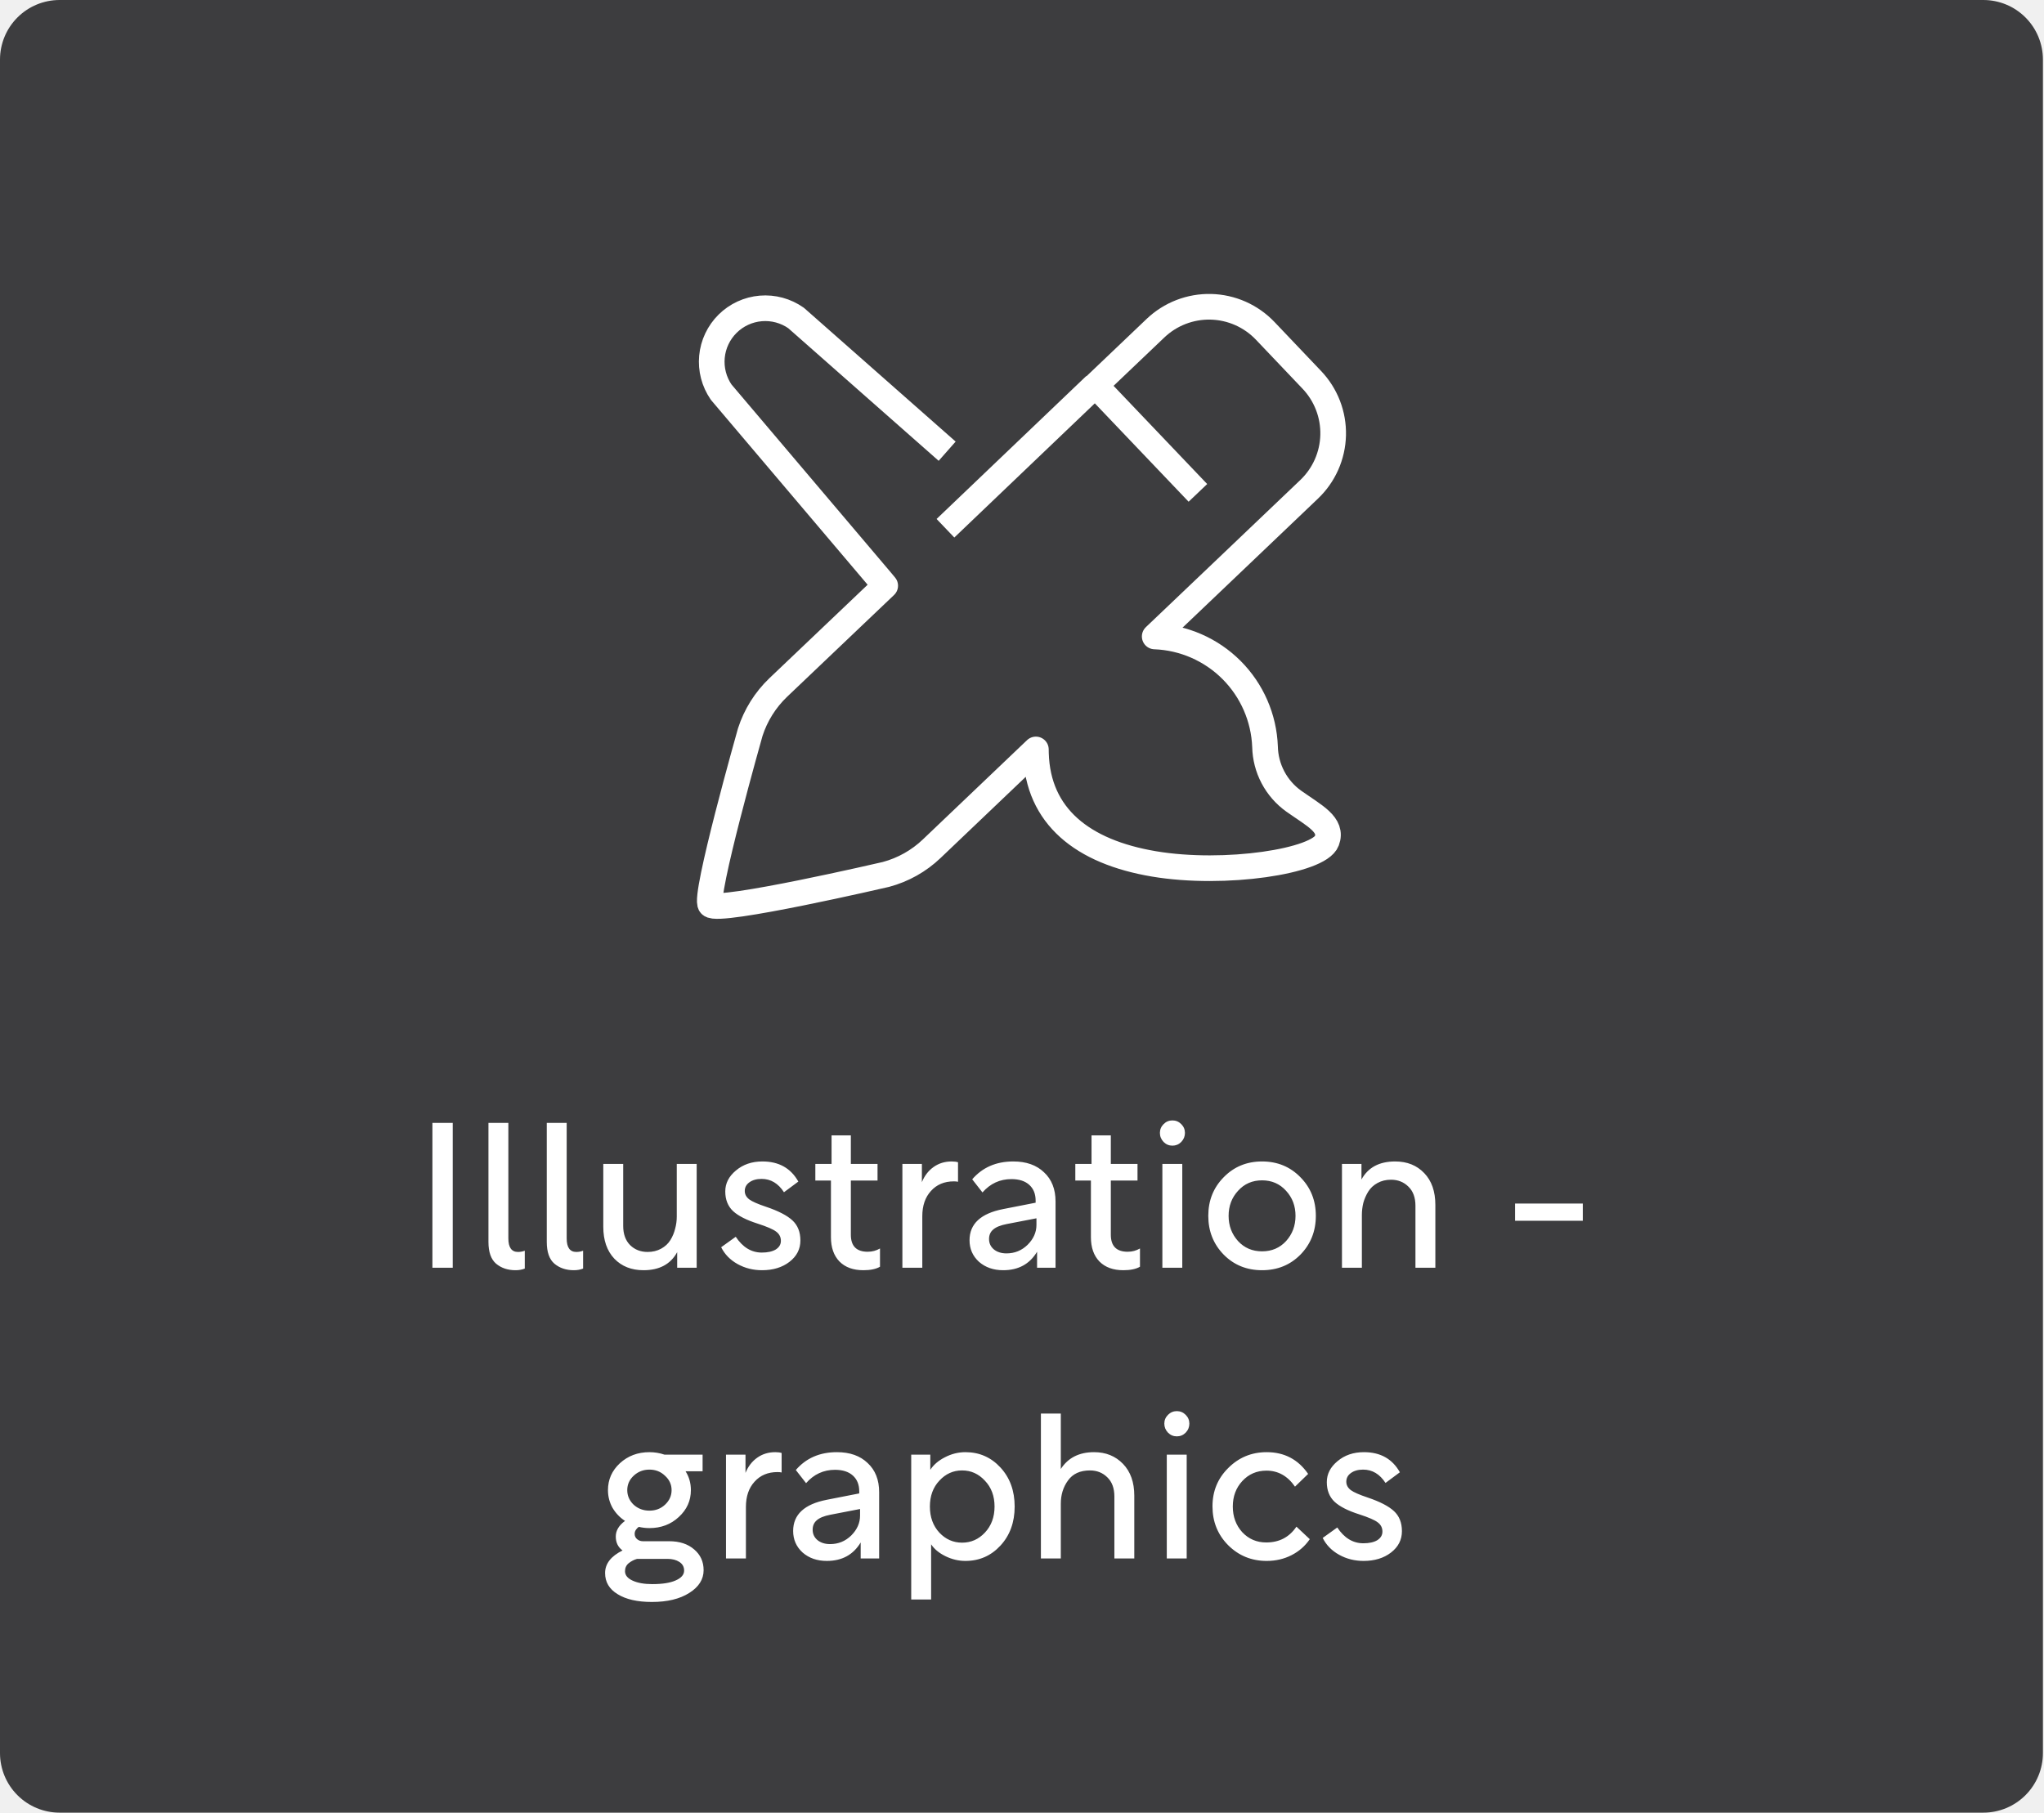
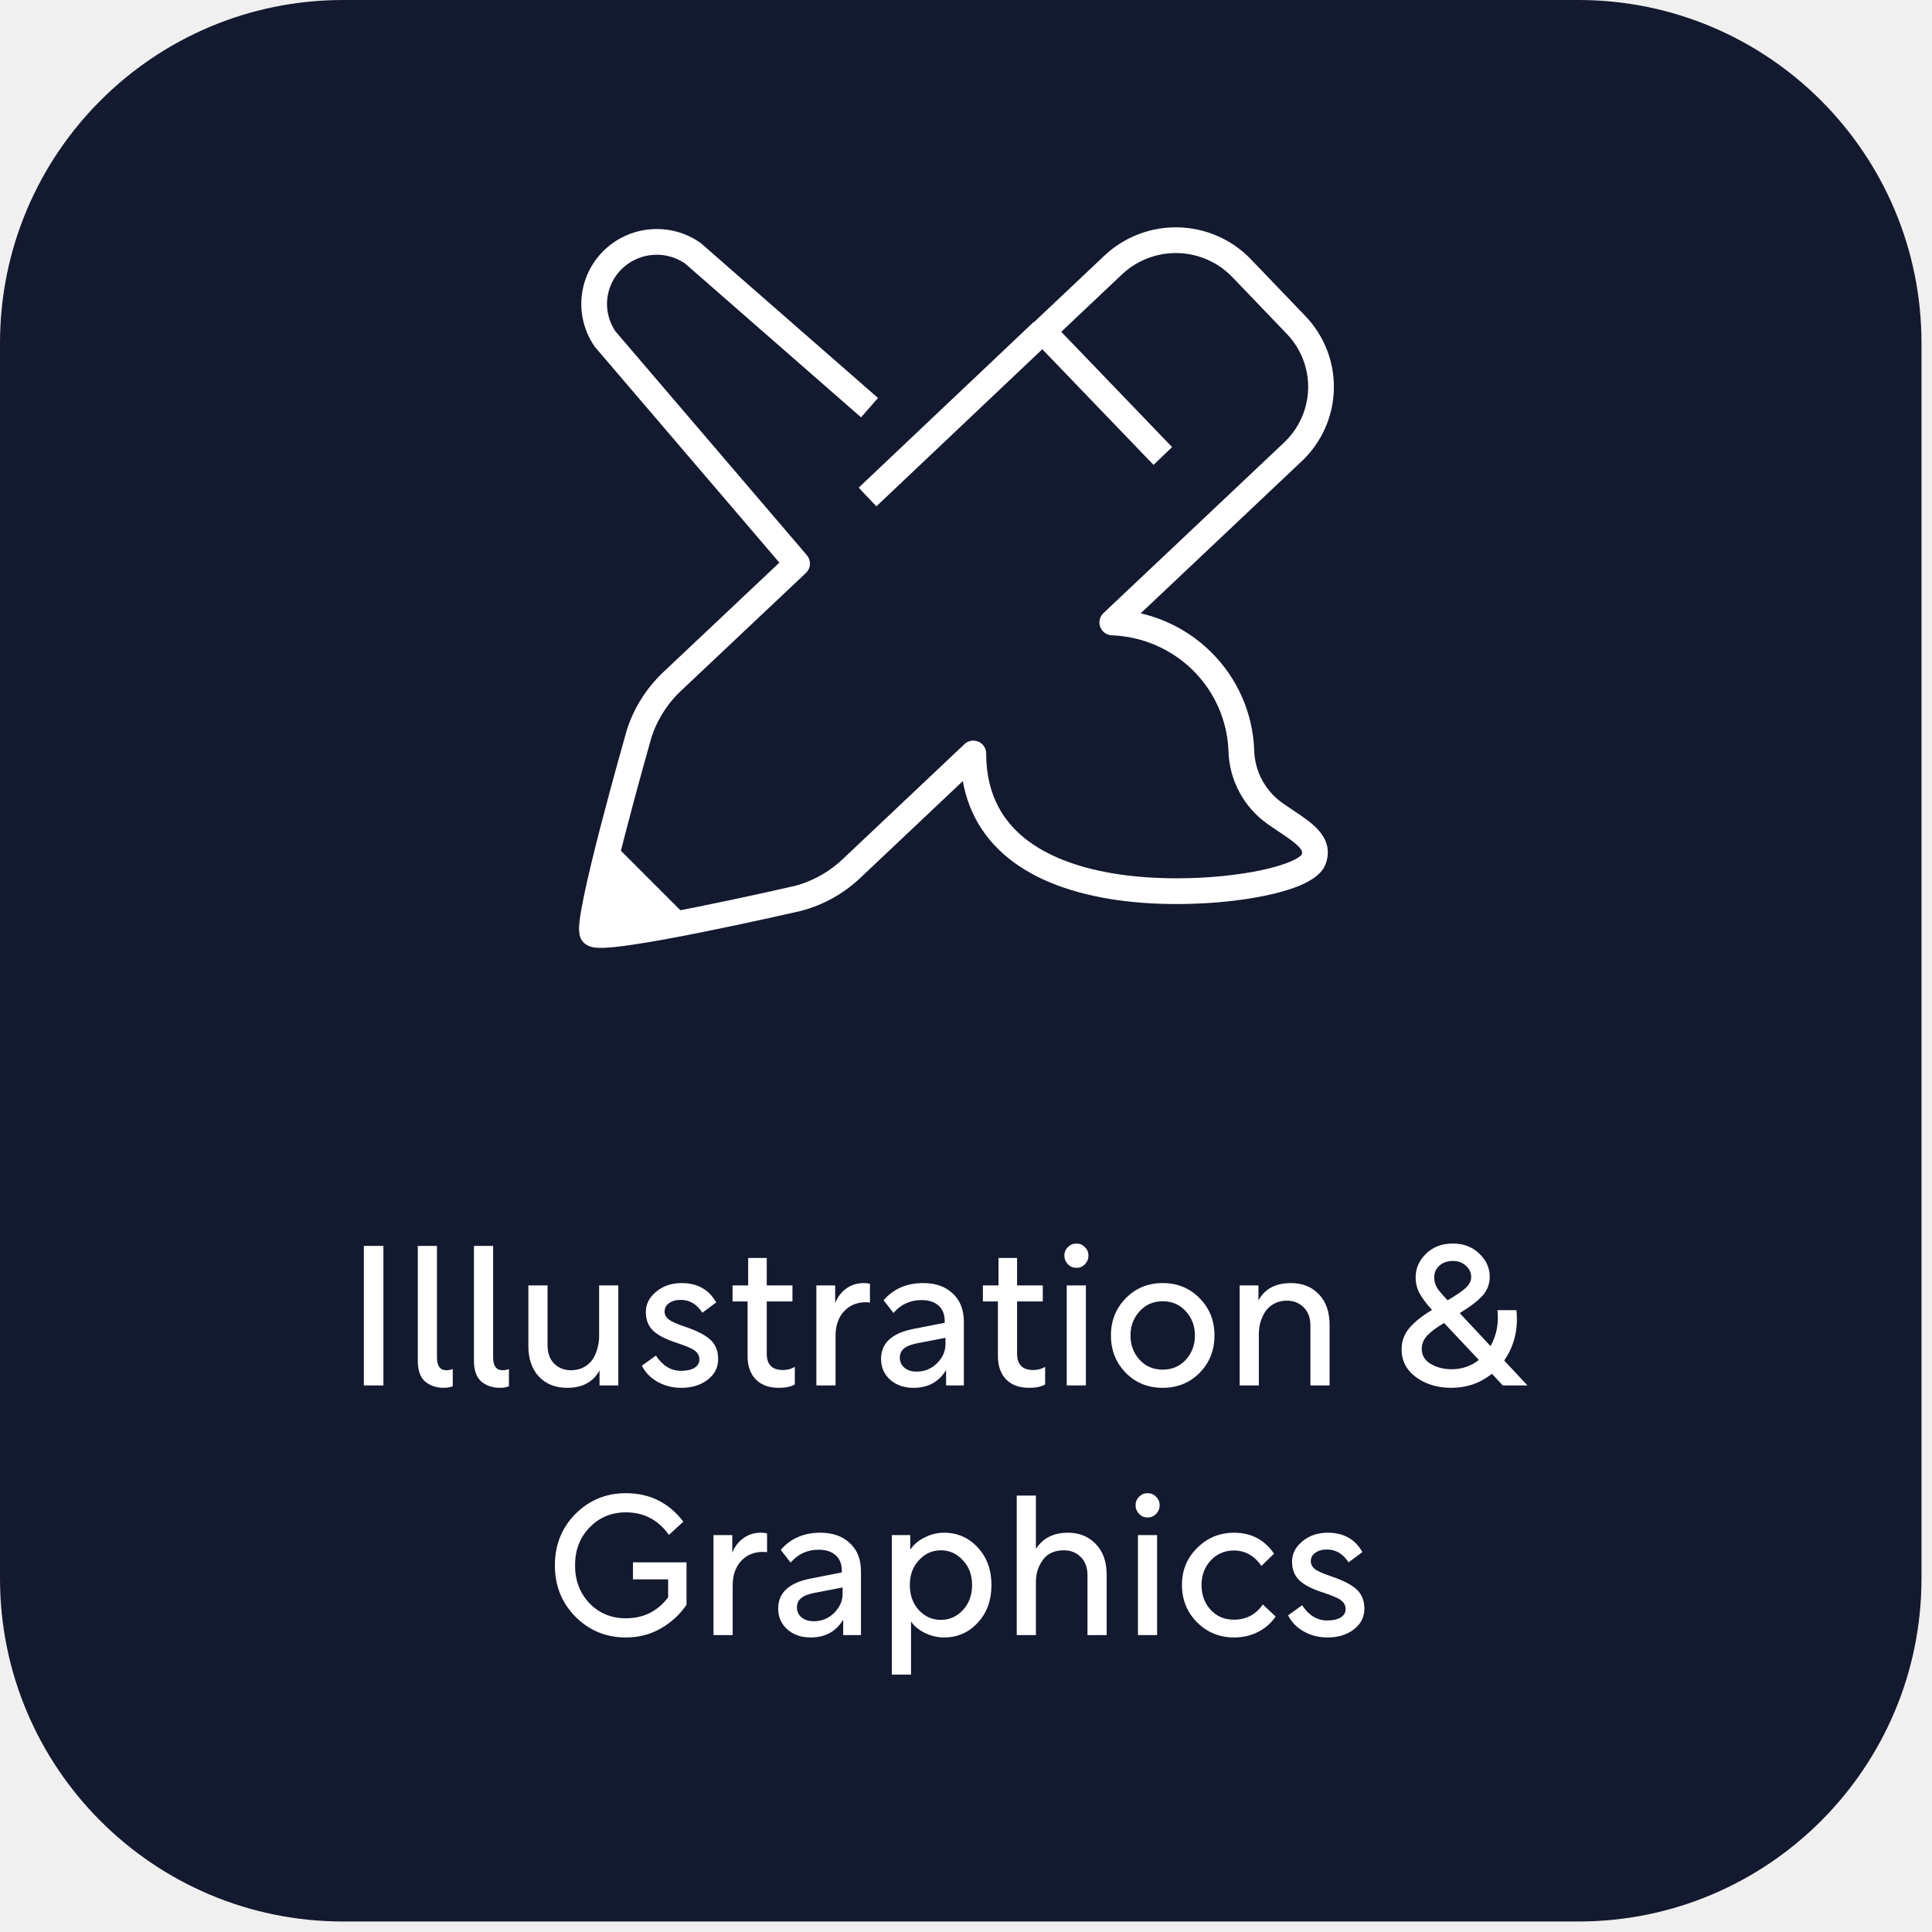
- <svg xmlns="http://www.w3.org/2000/svg" width="239" height="212" viewBox="0 0 239 212" fill="none">
-   <path d="M231.906 212H6.969C5.121 212 3.348 211.266 2.042 209.959C0.735 208.652 0 206.88 0 205.032L0 6.968C0 5.12 0.735 3.348 2.042 2.041C3.348 0.734 5.121 -1.90265e-08 6.969 0L231.906 0C233.754 0 235.526 0.734 236.833 2.041C238.14 3.348 238.874 5.12 238.874 6.968V205.032C238.874 206.88 238.14 208.652 236.833 209.959C235.526 211.266 233.754 212 231.906 212Z" fill="#3D3D3F" />
-   <path d="M50.561 148.271V131.327H52.937V148.271H50.561ZM57.113 131.327H59.441V144.839C59.441 145.895 59.817 146.423 60.569 146.423C60.841 146.423 61.105 146.375 61.361 146.279V148.367C61.041 148.495 60.681 148.559 60.281 148.559C59.369 148.559 58.609 148.303 58.001 147.791C57.409 147.279 57.113 146.431 57.113 145.247V131.327ZM63.933 131.327H66.261V144.839C66.261 145.895 66.637 146.423 67.389 146.423C67.661 146.423 67.925 146.375 68.181 146.279V148.367C67.861 148.495 67.501 148.559 67.101 148.559C66.189 148.559 65.429 148.303 64.821 147.791C64.229 147.279 63.933 146.431 63.933 145.247V131.327ZM75.245 148.559C73.837 148.559 72.701 148.111 71.837 147.215C70.973 146.303 70.541 145.055 70.541 143.471V136.127H72.869V143.375C72.869 144.335 73.141 145.087 73.685 145.631C74.229 146.159 74.909 146.423 75.725 146.423C76.317 146.423 76.845 146.295 77.309 146.039C77.773 145.783 78.133 145.447 78.389 145.031C78.645 144.615 78.829 144.175 78.941 143.711C79.069 143.247 79.133 142.775 79.133 142.295V136.127H81.461V148.271H79.181V146.447C78.413 147.855 77.101 148.559 75.245 148.559ZM84.324 145.871L86.028 144.647C86.844 145.879 87.86 146.495 89.076 146.495C89.764 146.495 90.308 146.375 90.708 146.135C91.108 145.879 91.308 145.543 91.308 145.127C91.308 144.679 91.124 144.319 90.756 144.047C90.404 143.775 89.684 143.463 88.596 143.111C87.284 142.695 86.324 142.207 85.716 141.647C85.108 141.071 84.804 140.303 84.804 139.343C84.804 138.399 85.22 137.583 86.052 136.895C86.884 136.191 87.916 135.839 89.148 135.839C91.068 135.839 92.468 136.623 93.348 138.191L91.668 139.439C90.996 138.399 90.124 137.879 89.052 137.879C88.46 137.879 87.98 138.015 87.612 138.287C87.26 138.543 87.084 138.879 87.084 139.295C87.084 139.679 87.26 140.007 87.612 140.279C87.964 140.535 88.62 140.823 89.58 141.143C91.004 141.623 92.028 142.151 92.652 142.727C93.276 143.303 93.588 144.087 93.588 145.079C93.588 146.087 93.164 146.919 92.316 147.575C91.468 148.231 90.396 148.559 89.1 148.559C88.06 148.559 87.108 148.319 86.244 147.839C85.38 147.359 84.74 146.703 84.324 145.871ZM95.336 136.127H97.232V132.791H99.488V136.127H102.608V138.071H99.488V144.407C99.488 145.735 100.144 146.399 101.456 146.399C101.984 146.399 102.464 146.271 102.896 146.015V148.151C102.432 148.423 101.784 148.559 100.952 148.559C99.768 148.559 98.84 148.223 98.168 147.551C97.496 146.863 97.16 145.911 97.16 144.695V138.071H95.336V136.127ZM105.514 136.127H107.794V138.263C108.098 137.511 108.554 136.919 109.162 136.487C109.77 136.055 110.474 135.839 111.274 135.839C111.578 135.839 111.826 135.871 112.018 135.935V138.215C111.89 138.183 111.73 138.167 111.538 138.167C110.418 138.167 109.522 138.543 108.85 139.295C108.178 140.031 107.842 141.015 107.842 142.247V148.271H105.514V136.127ZM113.366 145.055C113.366 143.135 114.678 141.919 117.302 141.407L121.094 140.663V140.423C121.094 139.639 120.846 139.023 120.35 138.575C119.854 138.127 119.158 137.903 118.262 137.903C116.918 137.903 115.79 138.423 114.878 139.463L113.678 137.927C114.878 136.535 116.478 135.839 118.478 135.839C119.998 135.839 121.198 136.263 122.078 137.111C122.974 137.943 123.422 139.079 123.422 140.519V148.271H121.262V146.399C120.398 147.839 119.078 148.559 117.302 148.559C116.166 148.559 115.222 148.231 114.47 147.575C113.734 146.903 113.366 146.063 113.366 145.055ZM115.646 144.911C115.646 145.407 115.838 145.815 116.222 146.135C116.606 146.439 117.094 146.591 117.686 146.591C118.646 146.591 119.47 146.255 120.158 145.583C120.846 144.895 121.19 144.119 121.19 143.255V142.487L117.71 143.159C116.974 143.303 116.446 143.519 116.126 143.807C115.806 144.079 115.646 144.447 115.646 144.911ZM125.734 136.127H127.63V132.791H129.886V136.127H133.006V138.071H129.886V144.407C129.886 145.735 130.542 146.399 131.854 146.399C132.382 146.399 132.862 146.271 133.294 146.015V148.151C132.83 148.423 132.182 148.559 131.35 148.559C130.166 148.559 129.238 148.223 128.566 147.551C127.894 146.863 127.558 145.911 127.558 144.695V138.071H125.734V136.127ZM135.913 136.127H138.241V148.271H135.913V136.127ZM136.057 133.559C135.769 133.255 135.625 132.903 135.625 132.503C135.625 132.103 135.769 131.759 136.057 131.471C136.345 131.183 136.689 131.039 137.089 131.039C137.489 131.039 137.833 131.183 138.121 131.471C138.409 131.759 138.553 132.103 138.553 132.503C138.553 132.903 138.409 133.255 138.121 133.559C137.833 133.847 137.489 133.991 137.089 133.991C136.689 133.991 136.345 133.847 136.057 133.559ZM152.058 146.735C150.858 147.951 149.362 148.559 147.57 148.559C145.778 148.559 144.282 147.951 143.082 146.735C141.882 145.503 141.282 143.991 141.282 142.199C141.282 140.407 141.882 138.903 143.082 137.687C144.282 136.455 145.778 135.839 147.57 135.839C149.362 135.839 150.858 136.455 152.058 137.687C153.258 138.903 153.858 140.407 153.858 142.199C153.858 143.991 153.258 145.503 152.058 146.735ZM144.762 139.271C144.026 140.071 143.658 141.047 143.658 142.199C143.658 143.351 144.026 144.335 144.762 145.151C145.498 145.951 146.434 146.351 147.57 146.351C148.706 146.351 149.642 145.951 150.378 145.151C151.114 144.335 151.482 143.351 151.482 142.199C151.482 141.047 151.114 140.071 150.378 139.271C149.642 138.455 148.706 138.047 147.57 138.047C146.434 138.047 145.498 138.455 144.762 139.271ZM156.913 148.271V136.127H159.193V137.951C159.961 136.543 161.273 135.839 163.129 135.839C164.537 135.839 165.673 136.295 166.537 137.207C167.401 138.103 167.833 139.343 167.833 140.927V148.271H165.505V141.023C165.505 140.063 165.233 139.319 164.689 138.791C164.145 138.247 163.465 137.975 162.649 137.975C162.057 137.975 161.529 138.103 161.065 138.359C160.601 138.615 160.241 138.951 159.985 139.367C159.729 139.783 159.537 140.223 159.409 140.687C159.297 141.151 159.241 141.623 159.241 142.103V148.271H156.913ZM185.074 142.775H177.154V140.759H185.074V142.775ZM70.752 183.975C70.752 182.887 71.433 182.007 72.793 181.335C72.264 180.951 72.001 180.407 72.001 179.703C72.001 179.015 72.361 178.407 73.081 177.879C72.472 177.479 71.984 176.967 71.617 176.343C71.264 175.703 71.088 175.015 71.088 174.279C71.088 173.047 71.552 171.999 72.481 171.135C73.424 170.271 74.576 169.839 75.936 169.839C76.544 169.839 77.129 169.935 77.689 170.127H82.153V172.071H80.16C80.576 172.727 80.784 173.463 80.784 174.279C80.784 175.511 80.312 176.559 79.368 177.423C78.441 178.287 77.296 178.719 75.936 178.719C75.52 178.719 75.105 178.671 74.689 178.575C74.368 178.815 74.209 179.087 74.209 179.391C74.209 179.647 74.305 179.855 74.496 180.015C74.689 180.175 74.912 180.255 75.168 180.255H78.24C79.457 180.255 80.433 180.575 81.168 181.215C81.904 181.839 82.272 182.647 82.272 183.639C82.272 184.711 81.713 185.599 80.593 186.303C79.489 187.007 78.032 187.359 76.225 187.359C74.528 187.359 73.192 187.055 72.216 186.447C71.24 185.855 70.752 185.031 70.752 183.975ZM77.76 172.599C77.264 172.119 76.656 171.879 75.936 171.879C75.216 171.879 74.6 172.119 74.088 172.599C73.593 173.063 73.344 173.623 73.344 174.279C73.344 174.935 73.593 175.503 74.088 175.983C74.6 176.447 75.216 176.679 75.936 176.679C76.656 176.679 77.264 176.447 77.76 175.983C78.272 175.503 78.528 174.935 78.528 174.279C78.528 173.623 78.272 173.063 77.76 172.599ZM73.081 183.759C73.081 184.223 73.376 184.591 73.969 184.863C74.561 185.135 75.329 185.271 76.272 185.271C77.457 185.271 78.368 185.127 79.008 184.839C79.665 184.551 79.993 184.167 79.993 183.687C79.993 183.255 79.808 182.919 79.441 182.679C79.073 182.439 78.609 182.319 78.049 182.319H74.496C74.144 182.415 73.817 182.583 73.513 182.823C73.225 183.063 73.081 183.375 73.081 183.759ZM84.889 170.127H87.169V172.263C87.474 171.511 87.93 170.919 88.537 170.487C89.145 170.055 89.85 169.839 90.65 169.839C90.954 169.839 91.201 169.871 91.394 169.935V172.215C91.266 172.183 91.106 172.167 90.913 172.167C89.793 172.167 88.897 172.543 88.225 173.295C87.553 174.031 87.218 175.015 87.218 176.247V182.271H84.889V170.127ZM92.741 179.055C92.741 177.135 94.053 175.919 96.677 175.407L100.469 174.663V174.423C100.469 173.639 100.221 173.023 99.725 172.575C99.229 172.127 98.533 171.903 97.637 171.903C96.293 171.903 95.165 172.423 94.253 173.463L93.053 171.927C94.253 170.535 95.853 169.839 97.853 169.839C99.373 169.839 100.573 170.263 101.453 171.111C102.349 171.943 102.797 173.079 102.797 174.519V182.271H100.637V180.399C99.773 181.839 98.453 182.559 96.677 182.559C95.541 182.559 94.597 182.231 93.845 181.575C93.109 180.903 92.741 180.063 92.741 179.055ZM95.021 178.911C95.021 179.407 95.213 179.815 95.597 180.135C95.981 180.439 96.469 180.591 97.061 180.591C98.021 180.591 98.845 180.255 99.533 179.583C100.221 178.895 100.565 178.119 100.565 177.255V176.487L97.085 177.159C96.349 177.303 95.821 177.519 95.501 177.807C95.181 178.079 95.021 178.447 95.021 178.911ZM106.546 170.127H108.778V171.903C109.162 171.311 109.73 170.823 110.482 170.439C111.25 170.039 112.05 169.839 112.882 169.839C114.514 169.839 115.882 170.439 116.986 171.639C118.09 172.839 118.642 174.359 118.642 176.199C118.642 178.039 118.09 179.559 116.986 180.759C115.882 181.959 114.514 182.559 112.882 182.559C112.082 182.559 111.306 182.375 110.554 182.007C109.802 181.639 109.242 181.175 108.874 180.615V187.071H106.546V170.127ZM109.834 173.175C109.098 173.959 108.73 174.967 108.73 176.199C108.73 177.431 109.098 178.447 109.834 179.247C110.57 180.031 111.458 180.423 112.498 180.423C113.538 180.423 114.426 180.031 115.162 179.247C115.914 178.447 116.29 177.431 116.29 176.199C116.29 174.967 115.914 173.959 115.162 173.175C114.426 172.375 113.538 171.975 112.498 171.975C111.458 171.975 110.57 172.375 109.834 173.175ZM121.71 165.327H124.038V171.807C124.886 170.495 126.182 169.839 127.926 169.839C129.302 169.839 130.43 170.295 131.31 171.207C132.19 172.119 132.63 173.359 132.63 174.927V182.271H130.302V175.023C130.302 174.063 130.03 173.319 129.486 172.791C128.942 172.247 128.262 171.975 127.446 171.975C126.294 171.975 125.438 172.367 124.878 173.151C124.318 173.919 124.038 174.823 124.038 175.863V182.271H121.71V165.327ZM136.429 170.127H138.757V182.271H136.429V170.127ZM136.573 167.559C136.285 167.255 136.141 166.903 136.141 166.503C136.141 166.103 136.285 165.759 136.573 165.471C136.861 165.183 137.205 165.039 137.605 165.039C138.005 165.039 138.349 165.183 138.637 165.471C138.925 165.759 139.069 166.103 139.069 166.503C139.069 166.903 138.925 167.255 138.637 167.559C138.349 167.847 138.005 167.991 137.605 167.991C137.205 167.991 136.861 167.847 136.573 167.559ZM141.773 176.175C141.773 174.399 142.389 172.903 143.621 171.687C144.853 170.455 146.349 169.839 148.109 169.839C150.173 169.839 151.789 170.687 152.957 172.383L151.421 173.871C150.557 172.623 149.445 171.999 148.085 171.999C146.949 171.999 146.005 172.407 145.253 173.223C144.517 174.023 144.149 175.015 144.149 176.199C144.149 177.383 144.517 178.383 145.253 179.199C146.005 179.999 146.941 180.399 148.061 180.399C149.581 180.399 150.757 179.783 151.589 178.551L153.149 180.015C152.605 180.815 151.893 181.439 151.013 181.887C150.133 182.335 149.165 182.559 148.109 182.559C146.333 182.559 144.829 181.943 143.597 180.711C142.381 179.479 141.773 177.967 141.773 176.175ZM154.66 179.871L156.364 178.647C157.18 179.879 158.196 180.495 159.412 180.495C160.1 180.495 160.644 180.375 161.044 180.135C161.444 179.879 161.644 179.543 161.644 179.127C161.644 178.679 161.46 178.319 161.092 178.047C160.74 177.775 160.02 177.463 158.932 177.111C157.62 176.695 156.66 176.207 156.052 175.647C155.444 175.071 155.14 174.303 155.14 173.343C155.14 172.399 155.556 171.583 156.388 170.895C157.22 170.191 158.252 169.839 159.484 169.839C161.404 169.839 162.804 170.623 163.684 172.191L162.004 173.439C161.332 172.399 160.46 171.879 159.388 171.879C158.796 171.879 158.316 172.015 157.948 172.287C157.596 172.543 157.42 172.879 157.42 173.295C157.42 173.679 157.596 174.007 157.948 174.279C158.3 174.535 158.956 174.823 159.916 175.143C161.34 175.623 162.364 176.151 162.988 176.727C163.612 177.303 163.924 178.087 163.924 179.079C163.924 180.087 163.5 180.919 162.652 181.575C161.804 182.231 160.732 182.559 159.436 182.559C158.396 182.559 157.444 182.319 156.58 181.839C155.716 181.359 155.076 180.703 154.66 179.871Z" fill="white" />
-   <path d="M110.549 61.782L128.049 45.065M110.749 52.771L93.084 37.192C91.883 36.346 90.422 35.95 88.959 36.072C87.495 36.194 86.12 36.828 85.076 37.861C84.032 38.895 83.385 40.263 83.247 41.725C83.11 43.188 83.492 44.652 84.325 45.862L103.054 67.962C103.054 67.962 103.224 68.172 103.505 68.502C100.124 71.722 90.994 80.411 90.994 80.411C89.487 81.853 88.364 83.647 87.724 85.632C87.724 85.632 82.224 105.042 83.084 105.812C83.935 106.841 103.584 102.271 103.584 102.271C105.6 101.733 107.447 100.695 108.954 99.252L121.123 87.652C121.123 87.81 121.123 87.979 121.131 88.124C121.346 95.478 126.585 99.63 134.915 101.035C143.245 102.44 154.253 100.72 155.138 98.353C155.852 96.453 153.727 95.433 151.273 93.699C150.258 92.972 149.426 92.018 148.844 90.914C148.261 89.809 147.944 88.584 147.917 87.336C147.79 83.955 146.39 80.747 143.998 78.355C141.605 75.963 138.398 74.563 135.017 74.436L142.778 67.045L153.068 57.235C153.931 56.414 154.624 55.431 155.107 54.342C155.59 53.253 155.853 52.08 155.882 50.889C155.911 49.698 155.705 48.514 155.275 47.403C154.845 46.292 154.201 45.276 153.378 44.415L147.938 38.695C147.116 37.832 146.132 37.139 145.043 36.656C143.953 36.173 142.779 35.91 141.587 35.881C140.396 35.852 139.21 36.059 138.098 36.488C136.987 36.918 135.97 37.562 135.108 38.385L128.088 45.075L140.068 57.645" stroke="white" stroke-width="3" stroke-linejoin="round" />
+ <svg xmlns="http://www.w3.org/2000/svg" width="178" height="178" viewBox="0 0 178 178" fill="none">
+   <rect width="177.032" height="177.032" rx="31.613" fill="#13192E" />
+   <path d="M33.521 127.645V114.789H35.324V127.645H33.521ZM38.492 114.789H40.258V125.041C40.258 125.842 40.543 126.243 41.114 126.243C41.32 126.243 41.52 126.206 41.715 126.134V127.718C41.472 127.815 41.199 127.864 40.895 127.864C40.203 127.864 39.627 127.669 39.165 127.281C38.716 126.892 38.492 126.249 38.492 125.351V114.789ZM43.666 114.789H45.432V125.041C45.432 125.842 45.718 126.243 46.288 126.243C46.495 126.243 46.695 126.206 46.889 126.134V127.718C46.647 127.815 46.373 127.864 46.07 127.864C45.378 127.864 44.801 127.669 44.34 127.281C43.891 126.892 43.666 126.249 43.666 125.351V114.789ZM52.249 127.864C51.181 127.864 50.319 127.524 49.663 126.844C49.008 126.152 48.68 125.205 48.68 124.003V118.431H50.446V123.93C50.446 124.659 50.653 125.229 51.066 125.642C51.478 126.043 51.994 126.243 52.613 126.243C53.062 126.243 53.463 126.146 53.815 125.952C54.167 125.757 54.44 125.502 54.635 125.187C54.829 124.871 54.968 124.537 55.053 124.185C55.151 123.833 55.199 123.475 55.199 123.111V118.431H56.965V127.645H55.236V126.261C54.653 127.329 53.657 127.864 52.249 127.864ZM59.137 125.824L60.43 124.895C61.049 125.83 61.82 126.298 62.743 126.298C63.265 126.298 63.678 126.206 63.981 126.024C64.285 125.83 64.436 125.575 64.436 125.26C64.436 124.92 64.297 124.647 64.018 124.44C63.751 124.234 63.204 123.997 62.379 123.73C61.383 123.414 60.655 123.044 60.194 122.619C59.732 122.182 59.502 121.599 59.502 120.871C59.502 120.155 59.817 119.536 60.449 119.014C61.08 118.48 61.863 118.213 62.797 118.213C64.254 118.213 65.317 118.807 65.984 119.997L64.71 120.944C64.2 120.155 63.538 119.76 62.725 119.76C62.276 119.76 61.911 119.864 61.632 120.07C61.365 120.264 61.231 120.519 61.231 120.835C61.231 121.126 61.365 121.375 61.632 121.581C61.899 121.776 62.397 121.994 63.125 122.237C64.206 122.601 64.983 123.002 65.456 123.439C65.93 123.876 66.166 124.471 66.166 125.223C66.166 125.988 65.845 126.619 65.201 127.117C64.558 127.615 63.744 127.864 62.761 127.864C61.972 127.864 61.25 127.681 60.594 127.317C59.939 126.953 59.453 126.455 59.137 125.824ZM67.492 118.431H68.931V115.9H70.642V118.431H73.01V119.906H70.642V124.713C70.642 125.721 71.14 126.225 72.136 126.225C72.536 126.225 72.9 126.128 73.228 125.933V127.554C72.876 127.76 72.385 127.864 71.753 127.864C70.855 127.864 70.151 127.609 69.641 127.099C69.131 126.577 68.876 125.854 68.876 124.932V119.906H67.492V118.431ZM75.215 118.431H76.945V120.052C77.176 119.481 77.522 119.032 77.983 118.704C78.444 118.376 78.978 118.213 79.585 118.213C79.816 118.213 80.004 118.237 80.15 118.285V120.015C80.053 119.991 79.931 119.979 79.786 119.979C78.936 119.979 78.256 120.264 77.746 120.835C77.237 121.393 76.982 122.14 76.982 123.074V127.645H75.215V118.431ZM81.173 125.205C81.173 123.748 82.168 122.826 84.159 122.437L87.036 121.873V121.691C87.036 121.096 86.848 120.628 86.472 120.288C86.095 119.948 85.567 119.779 84.887 119.779C83.868 119.779 83.012 120.173 82.32 120.962L81.409 119.797C82.32 118.741 83.534 118.213 85.051 118.213C86.205 118.213 87.115 118.534 87.783 119.178C88.463 119.809 88.802 120.671 88.802 121.763V127.645H87.164V126.225C86.508 127.317 85.507 127.864 84.159 127.864C83.297 127.864 82.581 127.615 82.01 127.117C81.452 126.607 81.173 125.97 81.173 125.205ZM82.903 125.096C82.903 125.472 83.048 125.782 83.34 126.024C83.631 126.255 84.001 126.37 84.45 126.37C85.179 126.37 85.804 126.115 86.326 125.606C86.848 125.084 87.109 124.495 87.109 123.839V123.257L84.469 123.766C83.91 123.876 83.51 124.04 83.267 124.258C83.024 124.464 82.903 124.744 82.903 125.096ZM90.556 118.431H91.995V115.9H93.707V118.431H96.074V119.906H93.707V124.713C93.707 125.721 94.204 126.225 95.2 126.225C95.6 126.225 95.965 126.128 96.292 125.933V127.554C95.94 127.76 95.449 127.864 94.817 127.864C93.919 127.864 93.215 127.609 92.705 127.099C92.195 126.577 91.94 125.854 91.94 124.932V119.906H90.556V118.431ZM98.279 118.431H100.046V127.645H98.279V118.431ZM98.389 116.483C98.17 116.252 98.061 115.985 98.061 115.681C98.061 115.378 98.17 115.117 98.389 114.898C98.607 114.68 98.868 114.571 99.172 114.571C99.475 114.571 99.736 114.68 99.955 114.898C100.173 115.117 100.282 115.378 100.282 115.681C100.282 115.985 100.173 116.252 99.955 116.483C99.736 116.701 99.475 116.81 99.172 116.81C98.868 116.81 98.607 116.701 98.389 116.483ZM110.529 126.48C109.618 127.402 108.483 127.864 107.124 127.864C105.764 127.864 104.629 127.402 103.718 126.48C102.808 125.545 102.353 124.398 102.353 123.038C102.353 121.678 102.808 120.537 103.718 119.615C104.629 118.68 105.764 118.213 107.124 118.213C108.483 118.213 109.618 118.68 110.529 119.615C111.439 120.537 111.894 121.678 111.894 123.038C111.894 124.398 111.439 125.545 110.529 126.48ZM104.993 120.816C104.435 121.423 104.155 122.164 104.155 123.038C104.155 123.912 104.435 124.659 104.993 125.278C105.552 125.885 106.262 126.188 107.124 126.188C107.986 126.188 108.696 125.885 109.254 125.278C109.813 124.659 110.092 123.912 110.092 123.038C110.092 122.164 109.813 121.423 109.254 120.816C108.696 120.197 107.986 119.888 107.124 119.888C106.262 119.888 105.552 120.197 104.993 120.816ZM114.213 127.645V118.431H115.943V119.815C116.525 118.747 117.521 118.213 118.929 118.213C119.997 118.213 120.859 118.559 121.515 119.25C122.17 119.93 122.498 120.871 122.498 122.073V127.645H120.732V122.146C120.732 121.417 120.525 120.853 120.112 120.452C119.7 120.04 119.184 119.833 118.565 119.833C118.116 119.833 117.715 119.93 117.363 120.125C117.011 120.319 116.738 120.574 116.543 120.889C116.349 121.205 116.204 121.539 116.106 121.891C116.021 122.243 115.979 122.601 115.979 122.965V127.645H114.213ZM133.704 127.864C132.453 127.864 131.379 127.542 130.481 126.898C129.582 126.243 129.133 125.381 129.133 124.313C129.133 123.584 129.364 122.941 129.825 122.382C130.298 121.812 131.003 121.247 131.937 120.689C131.415 120.118 131.033 119.609 130.79 119.159C130.547 118.71 130.426 118.219 130.426 117.684C130.426 116.859 130.742 116.137 131.373 115.518C132.016 114.886 132.842 114.571 133.849 114.571C134.845 114.571 135.658 114.88 136.289 115.499C136.933 116.106 137.254 116.816 137.254 117.63C137.254 118.273 137.042 118.844 136.617 119.342C136.192 119.827 135.482 120.373 134.487 120.98L137.327 124.021C137.886 123.014 138.098 121.909 137.965 120.707H139.713C139.895 122.443 139.518 123.991 138.584 125.351L140.732 127.645H138.456L137.455 126.571C136.374 127.433 135.124 127.864 133.704 127.864ZM130.99 124.24C130.978 124.847 131.251 125.32 131.81 125.66C132.38 125.988 133.024 126.152 133.74 126.152C134.687 126.152 135.525 125.867 136.253 125.296L133.048 121.891C132.368 122.291 131.858 122.668 131.518 123.02C131.179 123.372 131.003 123.779 130.99 124.24ZM133.849 116.173C133.352 116.173 132.939 116.319 132.611 116.61C132.295 116.901 132.138 117.253 132.138 117.666C132.138 118.043 132.229 118.376 132.411 118.668C132.605 118.959 132.927 119.335 133.376 119.797C134.165 119.335 134.723 118.953 135.051 118.65C135.379 118.346 135.543 118.012 135.543 117.648C135.543 117.247 135.379 116.901 135.051 116.61C134.735 116.319 134.335 116.173 133.849 116.173ZM53.016 148.952C51.754 147.677 51.123 146.099 51.123 144.217C51.123 142.335 51.754 140.757 53.016 139.483C54.291 138.208 55.839 137.571 57.66 137.571C59.857 137.571 61.623 138.445 62.959 140.193L61.629 141.413C60.646 140.029 59.323 139.337 57.66 139.337C56.324 139.337 55.208 139.804 54.309 140.739C53.423 141.662 52.98 142.821 52.98 144.217C52.98 145.613 53.423 146.779 54.309 147.713C55.208 148.636 56.324 149.097 57.66 149.097C59.286 149.097 60.585 148.454 61.557 147.167V145.51H58.315V143.944H63.25V147.859C62.619 148.769 61.824 149.498 60.865 150.044C59.906 150.59 58.837 150.864 57.66 150.864C55.839 150.864 54.291 150.226 53.016 148.952ZM65.737 141.431H67.467V143.052C67.698 142.481 68.044 142.032 68.505 141.704C68.966 141.376 69.5 141.213 70.107 141.213C70.338 141.213 70.526 141.237 70.672 141.285V143.015C70.575 142.991 70.453 142.979 70.308 142.979C69.458 142.979 68.778 143.264 68.268 143.835C67.758 144.393 67.503 145.14 67.503 146.074V150.645H65.737V141.431ZM71.695 148.205C71.695 146.748 72.69 145.826 74.681 145.437L77.558 144.873V144.691C77.558 144.096 77.37 143.628 76.993 143.288C76.617 142.948 76.089 142.779 75.409 142.779C74.39 142.779 73.534 143.173 72.842 143.962L71.931 142.797C72.842 141.741 74.056 141.213 75.573 141.213C76.726 141.213 77.637 141.534 78.305 142.178C78.984 142.809 79.324 143.671 79.324 144.763V150.645H77.686V149.225C77.03 150.317 76.028 150.864 74.681 150.864C73.819 150.864 73.103 150.615 72.532 150.117C71.974 149.607 71.695 148.97 71.695 148.205ZM73.424 148.096C73.424 148.472 73.57 148.782 73.862 149.024C74.153 149.255 74.523 149.37 74.972 149.37C75.701 149.37 76.326 149.115 76.848 148.606C77.37 148.084 77.631 147.495 77.631 146.839V146.257L74.99 146.766C74.432 146.876 74.031 147.04 73.789 147.258C73.546 147.464 73.424 147.744 73.424 148.096ZM82.168 141.431H83.862V142.779C84.153 142.329 84.584 141.959 85.155 141.668C85.737 141.364 86.344 141.213 86.976 141.213C88.214 141.213 89.252 141.668 90.089 142.578C90.927 143.489 91.346 144.642 91.346 146.038C91.346 147.434 90.927 148.587 90.089 149.498C89.252 150.408 88.214 150.864 86.976 150.864C86.369 150.864 85.78 150.724 85.209 150.445C84.639 150.166 84.214 149.813 83.935 149.389V154.287H82.168V141.431ZM84.663 143.744C84.105 144.338 83.825 145.103 83.825 146.038C83.825 146.973 84.105 147.744 84.663 148.351C85.221 148.945 85.895 149.243 86.684 149.243C87.473 149.243 88.147 148.945 88.706 148.351C89.276 147.744 89.561 146.973 89.561 146.038C89.561 145.103 89.276 144.338 88.706 143.744C88.147 143.137 87.473 142.833 86.684 142.833C85.895 142.833 85.221 143.137 84.663 143.744ZM93.674 137.789H95.44V142.706C96.083 141.71 97.067 141.213 98.39 141.213C99.434 141.213 100.29 141.559 100.957 142.25C101.625 142.942 101.959 143.883 101.959 145.073V150.645H100.193V145.146C100.193 144.417 99.986 143.853 99.573 143.452C99.161 143.04 98.645 142.833 98.026 142.833C97.152 142.833 96.502 143.131 96.077 143.725C95.652 144.308 95.44 144.994 95.44 145.783V150.645H93.674V137.789ZM104.841 141.431H106.607V150.645H104.841V141.431ZM104.95 139.483C104.732 139.252 104.623 138.985 104.623 138.681C104.623 138.378 104.732 138.117 104.95 137.898C105.169 137.68 105.43 137.571 105.733 137.571C106.037 137.571 106.298 137.68 106.516 137.898C106.735 138.117 106.844 138.378 106.844 138.681C106.844 138.985 106.735 139.252 106.516 139.483C106.298 139.701 106.037 139.81 105.733 139.81C105.43 139.81 105.169 139.701 104.95 139.483ZM108.896 146.02C108.896 144.672 109.364 143.537 110.298 142.615C111.233 141.68 112.368 141.213 113.704 141.213C115.27 141.213 116.496 141.856 117.382 143.143L116.217 144.272C115.561 143.325 114.717 142.851 113.685 142.851C112.824 142.851 112.107 143.161 111.537 143.78C110.978 144.387 110.699 145.14 110.699 146.038C110.699 146.936 110.978 147.695 111.537 148.314C112.107 148.921 112.817 149.225 113.667 149.225C114.82 149.225 115.713 148.757 116.344 147.823L117.528 148.933C117.115 149.54 116.575 150.014 115.907 150.354C115.239 150.694 114.505 150.864 113.704 150.864C112.356 150.864 111.215 150.396 110.28 149.461C109.358 148.527 108.896 147.379 108.896 146.02ZM118.674 148.824L119.967 147.895C120.586 148.83 121.357 149.298 122.279 149.298C122.801 149.298 123.214 149.206 123.518 149.024C123.821 148.83 123.973 148.575 123.973 148.26C123.973 147.92 123.833 147.647 123.554 147.44C123.287 147.234 122.741 146.997 121.915 146.73C120.92 146.414 120.191 146.044 119.73 145.619C119.269 145.182 119.038 144.599 119.038 143.871C119.038 143.155 119.354 142.536 119.985 142.014C120.616 141.48 121.399 141.213 122.334 141.213C123.791 141.213 124.853 141.807 125.521 142.997L124.246 143.944C123.736 143.155 123.074 142.76 122.261 142.76C121.812 142.76 121.448 142.864 121.169 143.07C120.901 143.264 120.768 143.519 120.768 143.835C120.768 144.126 120.901 144.375 121.169 144.581C121.436 144.776 121.933 144.994 122.662 145.237C123.742 145.601 124.519 146.002 124.992 146.439C125.466 146.876 125.703 147.471 125.703 148.223C125.703 148.988 125.381 149.619 124.738 150.117C124.094 150.615 123.281 150.864 122.297 150.864C121.508 150.864 120.786 150.681 120.131 150.317C119.475 149.953 118.989 149.455 118.674 148.824Z" fill="white" />
+   <path d="M79.928 45.789L96.056 30.52M80.112 37.559L63.832 23.329C62.725 22.556 61.38 22.194 60.03 22.306C58.681 22.418 57.415 22.996 56.452 23.94C55.49 24.884 54.894 26.133 54.767 27.469C54.64 28.805 54.992 30.143 55.76 31.248L73.021 51.434C73.021 51.434 73.177 51.626 73.436 51.928C70.32 54.869 61.906 62.806 61.906 62.806C60.518 64.123 59.482 65.761 58.893 67.575C58.893 67.575 53.824 85.304 54.616 86.007C55.401 86.947 73.509 82.773 73.509 82.773C75.367 82.282 77.069 81.333 78.458 80.015L89.673 69.419C89.673 69.564 89.673 69.718 89.68 69.851C89.879 76.568 94.707 80.36 102.384 81.644C110.061 82.927 120.206 81.356 121.021 79.194C121.679 77.459 119.721 76.527 117.459 74.943C116.524 74.279 115.757 73.408 115.221 72.399C114.684 71.39 114.391 70.271 114.367 69.131C114.249 66.043 112.959 63.113 110.754 60.928C108.55 58.743 105.593 57.464 102.478 57.348L109.63 50.597L119.114 41.636C119.909 40.886 120.548 39.989 120.993 38.994C121.438 37.999 121.681 36.928 121.707 35.84C121.734 34.752 121.544 33.67 121.148 32.655C120.752 31.64 120.157 30.713 119.399 29.926L114.386 24.701C113.628 23.913 112.722 23.28 111.717 22.839C110.713 22.398 109.631 22.158 108.533 22.131C107.435 22.105 106.342 22.294 105.318 22.686C104.293 23.078 103.357 23.667 102.562 24.418L96.092 30.529L107.133 42.011" stroke="white" stroke-width="2.371" stroke-linejoin="round" />
+   <path d="M63.581 84.757L54.807 85.916L56.297 77.473L63.581 84.757Z" fill="white" />
</svg>
